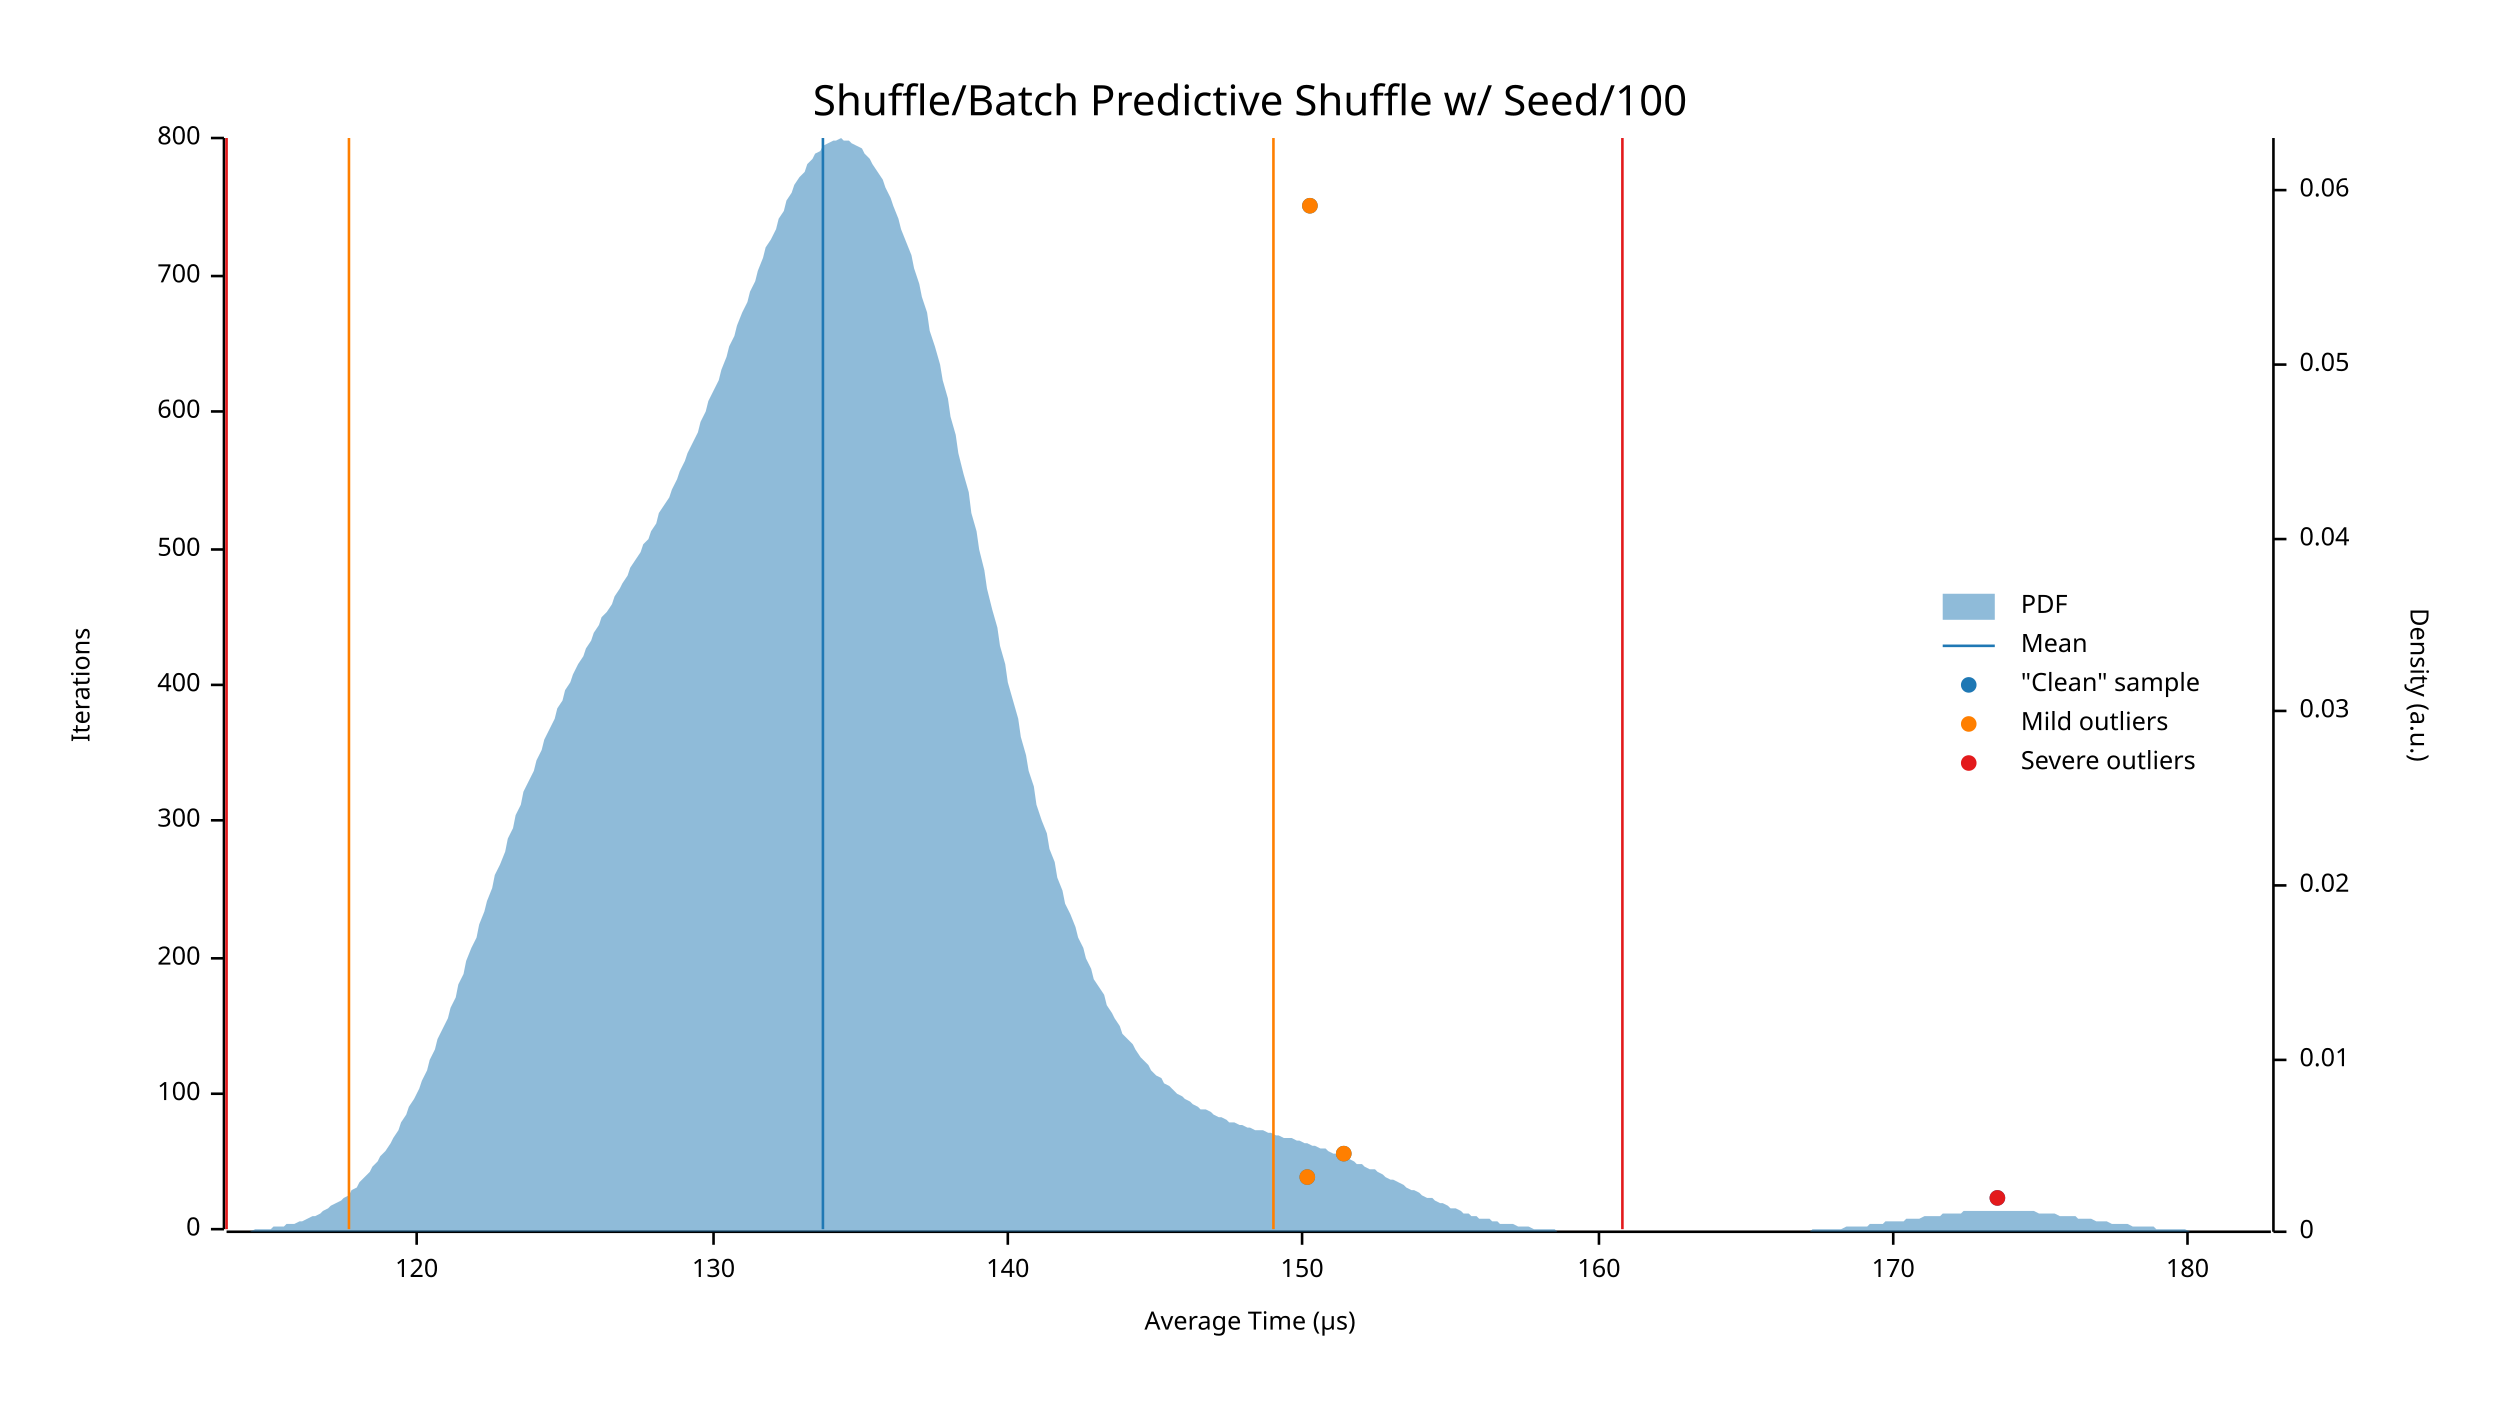
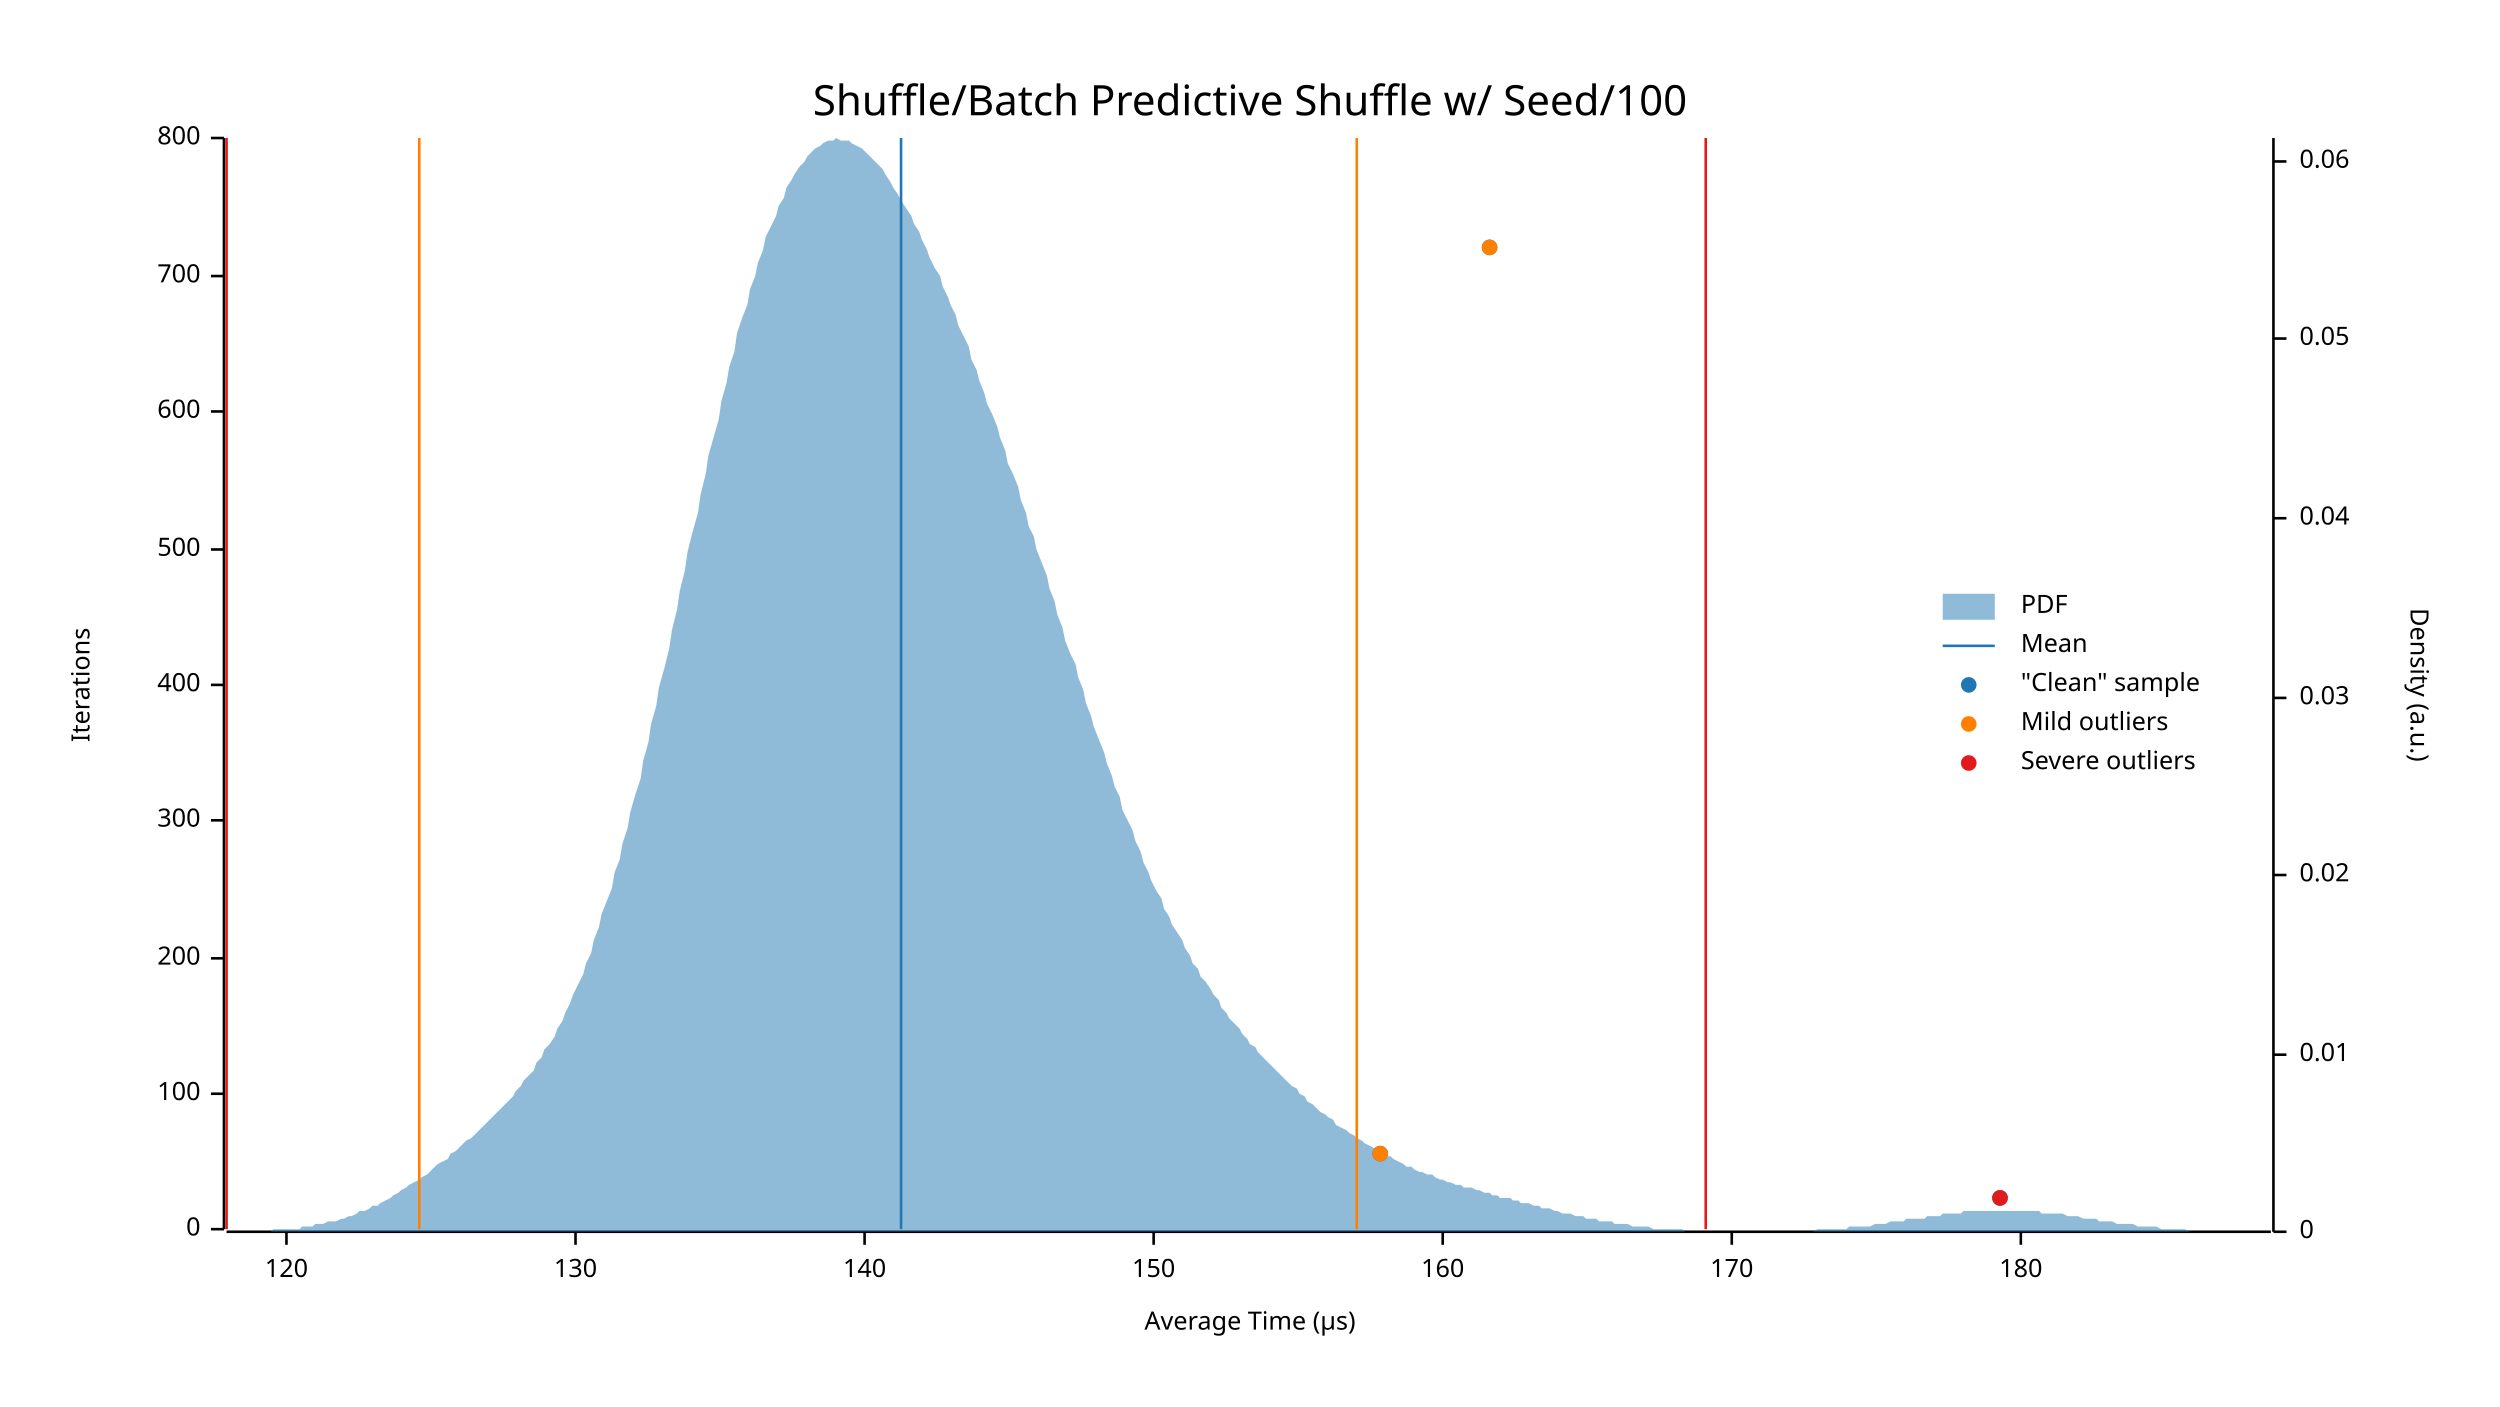
<svg xmlns="http://www.w3.org/2000/svg" width="960" height="540" viewBox="0 0 960 540">
  <text x="480" y="32" dy="0.76em" text-anchor="middle" font-family="sans-serif" font-size="16.129" opacity="1" fill="#000000">
Shuffle/Batch Predictive Shuffle w/ Seed/100
</text>
  <text x="27" y="263" dy="0.76em" text-anchor="middle" font-family="sans-serif" font-size="9.677" opacity="1" fill="#000000" transform="rotate(270, 27, 263)">
Iterations
</text>
  <text x="480" y="513" dy="-0.5ex" text-anchor="middle" font-family="sans-serif" font-size="9.677" opacity="1" fill="#000000">
Average Time (µs)
</text>
  <polyline fill="none" opacity="1" stroke="#000000" stroke-width="1" points="86,53 86,472 " />
  <text x="77" y="472" dy="0.5ex" text-anchor="end" font-family="sans-serif" font-size="9.677" opacity="1" fill="#000000">
0
</text>
  <polyline fill="none" opacity="1" stroke="#000000" stroke-width="1" points="81,472 86,472 " />
  <text x="77" y="420" dy="0.5ex" text-anchor="end" font-family="sans-serif" font-size="9.677" opacity="1" fill="#000000">
100
</text>
  <polyline fill="none" opacity="1" stroke="#000000" stroke-width="1" points="81,420 86,420 " />
  <text x="77" y="368" dy="0.5ex" text-anchor="end" font-family="sans-serif" font-size="9.677" opacity="1" fill="#000000">
200
</text>
  <polyline fill="none" opacity="1" stroke="#000000" stroke-width="1" points="81,368 86,368 " />
  <text x="77" y="315" dy="0.5ex" text-anchor="end" font-family="sans-serif" font-size="9.677" opacity="1" fill="#000000">
300
</text>
  <polyline fill="none" opacity="1" stroke="#000000" stroke-width="1" points="81,315 86,315 " />
  <text x="77" y="263" dy="0.5ex" text-anchor="end" font-family="sans-serif" font-size="9.677" opacity="1" fill="#000000">
400
</text>
  <polyline fill="none" opacity="1" stroke="#000000" stroke-width="1" points="81,263 86,263 " />
  <text x="77" y="211" dy="0.5ex" text-anchor="end" font-family="sans-serif" font-size="9.677" opacity="1" fill="#000000">
500
</text>
  <polyline fill="none" opacity="1" stroke="#000000" stroke-width="1" points="81,211 86,211 " />
  <text x="77" y="158" dy="0.5ex" text-anchor="end" font-family="sans-serif" font-size="9.677" opacity="1" fill="#000000">
600
</text>
  <polyline fill="none" opacity="1" stroke="#000000" stroke-width="1" points="81,158 86,158 " />
  <text x="77" y="106" dy="0.5ex" text-anchor="end" font-family="sans-serif" font-size="9.677" opacity="1" fill="#000000">
700
</text>
  <polyline fill="none" opacity="1" stroke="#000000" stroke-width="1" points="81,106 86,106 " />
  <text x="77" y="53" dy="0.5ex" text-anchor="end" font-family="sans-serif" font-size="9.677" opacity="1" fill="#000000">
800
</text>
  <polyline fill="none" opacity="1" stroke="#000000" stroke-width="1" points="81,53 86,53 " />
  <polyline fill="none" opacity="1" stroke="#000000" stroke-width="1" points="87,473 872,473 " />
-   <text x="160" y="483" dy="0.76em" text-anchor="middle" font-family="sans-serif" font-size="9.677" opacity="1" fill="#000000">
+   <text x="110" y="483" dy="0.76em" text-anchor="middle" font-family="sans-serif" font-size="9.677" opacity="1" fill="#000000">
120
</text>
-   <polyline fill="none" opacity="1" stroke="#000000" stroke-width="1" points="160,473 160,478 " />
-   <text x="274" y="483" dy="0.76em" text-anchor="middle" font-family="sans-serif" font-size="9.677" opacity="1" fill="#000000">
+   <polyline fill="none" opacity="1" stroke="#000000" stroke-width="1" points="110,473 110,478 " />
+   <text x="221" y="483" dy="0.76em" text-anchor="middle" font-family="sans-serif" font-size="9.677" opacity="1" fill="#000000">
130
</text>
-   <polyline fill="none" opacity="1" stroke="#000000" stroke-width="1" points="274,473 274,478 " />
-   <text x="387" y="483" dy="0.76em" text-anchor="middle" font-family="sans-serif" font-size="9.677" opacity="1" fill="#000000">
+   <polyline fill="none" opacity="1" stroke="#000000" stroke-width="1" points="221,473 221,478 " />
+   <text x="332" y="483" dy="0.76em" text-anchor="middle" font-family="sans-serif" font-size="9.677" opacity="1" fill="#000000">
140
</text>
-   <polyline fill="none" opacity="1" stroke="#000000" stroke-width="1" points="387,473 387,478 " />
-   <text x="500" y="483" dy="0.76em" text-anchor="middle" font-family="sans-serif" font-size="9.677" opacity="1" fill="#000000">
+   <polyline fill="none" opacity="1" stroke="#000000" stroke-width="1" points="332,473 332,478 " />
+   <text x="443" y="483" dy="0.76em" text-anchor="middle" font-family="sans-serif" font-size="9.677" opacity="1" fill="#000000">
150
</text>
-   <polyline fill="none" opacity="1" stroke="#000000" stroke-width="1" points="500,473 500,478 " />
-   <text x="614" y="483" dy="0.76em" text-anchor="middle" font-family="sans-serif" font-size="9.677" opacity="1" fill="#000000">
+   <polyline fill="none" opacity="1" stroke="#000000" stroke-width="1" points="443,473 443,478 " />
+   <text x="554" y="483" dy="0.76em" text-anchor="middle" font-family="sans-serif" font-size="9.677" opacity="1" fill="#000000">
160
</text>
-   <polyline fill="none" opacity="1" stroke="#000000" stroke-width="1" points="614,473 614,478 " />
-   <text x="727" y="483" dy="0.76em" text-anchor="middle" font-family="sans-serif" font-size="9.677" opacity="1" fill="#000000">
+   <polyline fill="none" opacity="1" stroke="#000000" stroke-width="1" points="554,473 554,478 " />
+   <text x="665" y="483" dy="0.76em" text-anchor="middle" font-family="sans-serif" font-size="9.677" opacity="1" fill="#000000">
170
</text>
-   <polyline fill="none" opacity="1" stroke="#000000" stroke-width="1" points="727,473 727,478 " />
-   <text x="840" y="483" dy="0.76em" text-anchor="middle" font-family="sans-serif" font-size="9.677" opacity="1" fill="#000000">
+   <polyline fill="none" opacity="1" stroke="#000000" stroke-width="1" points="665,473 665,478 " />
+   <text x="776" y="483" dy="0.76em" text-anchor="middle" font-family="sans-serif" font-size="9.677" opacity="1" fill="#000000">
180
</text>
-   <polyline fill="none" opacity="1" stroke="#000000" stroke-width="1" points="840,473 840,478 " />
+   <polyline fill="none" opacity="1" stroke="#000000" stroke-width="1" points="776,473 776,478 " />
  <text x="933" y="263" dy="0.76em" text-anchor="middle" font-family="sans-serif" font-size="9.677" opacity="1" fill="#000000" transform="rotate(90, 933, 263)">
Density (a.u.)
</text>
  <polyline fill="none" opacity="1" stroke="#000000" stroke-width="1" points="873,53 873,473 " />
  <text x="883" y="473" dy="0.5ex" text-anchor="start" font-family="sans-serif" font-size="9.677" opacity="1" fill="#000000">
0
</text>
  <polyline fill="none" opacity="1" stroke="#000000" stroke-width="1" points="873,473 878,473 " />
-   <text x="883" y="407" dy="0.5ex" text-anchor="start" font-family="sans-serif" font-size="9.677" opacity="1" fill="#000000">
+   <text x="883" y="405" dy="0.5ex" text-anchor="start" font-family="sans-serif" font-size="9.677" opacity="1" fill="#000000">
0.01
</text>
-   <polyline fill="none" opacity="1" stroke="#000000" stroke-width="1" points="873,407 878,407 " />
-   <text x="883" y="340" dy="0.5ex" text-anchor="start" font-family="sans-serif" font-size="9.677" opacity="1" fill="#000000">
+   <polyline fill="none" opacity="1" stroke="#000000" stroke-width="1" points="873,405 878,405 " />
+   <text x="883" y="336" dy="0.5ex" text-anchor="start" font-family="sans-serif" font-size="9.677" opacity="1" fill="#000000">
0.02
</text>
-   <polyline fill="none" opacity="1" stroke="#000000" stroke-width="1" points="873,340 878,340 " />
-   <text x="883" y="273" dy="0.5ex" text-anchor="start" font-family="sans-serif" font-size="9.677" opacity="1" fill="#000000">
+   <polyline fill="none" opacity="1" stroke="#000000" stroke-width="1" points="873,336 878,336 " />
+   <text x="883" y="268" dy="0.5ex" text-anchor="start" font-family="sans-serif" font-size="9.677" opacity="1" fill="#000000">
0.03
</text>
-   <polyline fill="none" opacity="1" stroke="#000000" stroke-width="1" points="873,273 878,273 " />
-   <text x="883" y="207" dy="0.5ex" text-anchor="start" font-family="sans-serif" font-size="9.677" opacity="1" fill="#000000">
+   <polyline fill="none" opacity="1" stroke="#000000" stroke-width="1" points="873,268 878,268 " />
+   <text x="883" y="199" dy="0.5ex" text-anchor="start" font-family="sans-serif" font-size="9.677" opacity="1" fill="#000000">
0.04
</text>
-   <polyline fill="none" opacity="1" stroke="#000000" stroke-width="1" points="873,207 878,207 " />
-   <text x="883" y="140" dy="0.5ex" text-anchor="start" font-family="sans-serif" font-size="9.677" opacity="1" fill="#000000">
+   <polyline fill="none" opacity="1" stroke="#000000" stroke-width="1" points="873,199 878,199 " />
+   <text x="883" y="130" dy="0.5ex" text-anchor="start" font-family="sans-serif" font-size="9.677" opacity="1" fill="#000000">
0.05
</text>
-   <polyline fill="none" opacity="1" stroke="#000000" stroke-width="1" points="873,140 878,140 " />
-   <text x="883" y="73" dy="0.5ex" text-anchor="start" font-family="sans-serif" font-size="9.677" opacity="1" fill="#000000">
+   <polyline fill="none" opacity="1" stroke="#000000" stroke-width="1" points="873,130 878,130 " />
+   <text x="883" y="62" dy="0.5ex" text-anchor="start" font-family="sans-serif" font-size="9.677" opacity="1" fill="#000000">
0.06
</text>
-   <polyline fill="none" opacity="1" stroke="#000000" stroke-width="1" points="873,73 878,73 " />
-   <polygon opacity="0.5" fill="#1F78B4" points="87,473 88,473 90,473 91,473 93,473 94,473 96,473 98,472 99,472 101,472 102,472 104,472 105,471 107,471 109,471 110,470 112,470 113,470 115,469 116,469 118,468 120,467 121,467 123,466 124,465 126,464 127,463 129,462 131,461 132,460 134,459 135,457 137,456 138,454 140,452 142,450 143,448 145,446 146,444 148,442 150,439 151,437 153,434 154,431 156,428 157,425 159,422 161,418 162,415 164,411 165,407 167,403 168,399 170,395 172,391 173,387 175,383 176,378 178,374 179,369 181,364 183,360 184,355 186,350 187,346 189,341 190,336 192,332 194,327 195,322 197,318 198,313 200,309 201,304 203,300 205,296 206,292 208,288 209,284 211,280 213,276 214,272 216,269 217,265 219,262 220,259 222,255 224,252 225,249 227,246 228,243 230,240 231,237 233,235 235,232 236,229 238,226 239,224 241,221 242,218 244,215 246,212 247,209 249,207 250,204 252,201 253,197 255,194 257,191 258,188 260,184 261,181 263,177 264,174 266,170 268,166 269,162 271,158 272,154 274,150 276,146 277,142 279,137 280,133 282,129 283,125 285,120 287,116 288,112 290,108 291,104 293,99 294,95 296,92 298,88 299,84 301,81 302,77 304,74 305,71 307,68 309,66 310,63 312,61 313,59 315,58 316,56 318,55 320,54 321,54 323,53 324,54 326,54 327,55 329,56 331,57 332,59 334,61 335,63 337,66 339,69 340,72 342,76 343,79 345,84 346,88 348,93 350,98 351,103 353,109 354,114 356,120 357,127 359,133 361,140 362,146 364,153 365,160 367,167 368,174 370,182 372,189 373,197 375,204 376,211 378,219 379,226 381,234 383,241 384,248 386,255 387,262 389,269 391,276 392,283 394,290 395,296 397,302 398,309 400,315 402,320 403,326 405,331 406,337 408,342 409,347 411,351 413,356 414,360 416,364 417,368 419,372 420,376 422,379 424,382 425,386 427,389 428,391 430,394 431,397 433,399 435,401 436,403 438,406 439,407 441,409 442,411 444,413 446,414 447,416 449,417 450,418 452,420 454,421 455,422 457,423 458,424 460,425 461,426 463,426 465,427 466,428 468,429 469,429 471,430 472,431 474,431 476,432 477,432 479,433 480,433 482,434 483,434 485,434 487,435 488,435 490,436 491,436 493,437 494,437 496,437 498,438 499,438 501,439 502,439 504,440 505,440 507,441 509,441 510,442 512,443 513,443 515,444 517,444 518,445 520,446 521,447 523,447 524,448 526,449 528,449 529,450 531,451 532,452 534,453 535,453 537,454 539,455 540,456 542,457 543,457 545,458 546,459 548,460 550,460 551,461 553,462 554,462 556,463 557,464 559,464 561,465 562,466 564,466 565,467 567,467 568,468 570,468 572,468 573,469 575,469 576,470 578,470 580,470 581,470 583,471 584,471 586,471 587,471 589,472 591,472 592,472 594,472 595,472 597,472 598,473 600,473 602,473 603,473 605,473 606,473 608,473 609,473 611,473 613,473 614,473 616,473 617,473 619,473 620,473 622,473 624,473 625,473 627,473 628,473 630,473 632,473 633,473 635,473 636,473 638,473 639,473 641,473 643,473 644,473 646,473 647,473 649,473 650,473 652,473 654,473 655,473 657,473 658,473 660,473 661,473 663,473 665,473 666,473 668,473 669,473 671,473 672,473 674,473 676,473 677,473 679,473 680,473 682,473 683,473 685,473 687,473 688,473 690,473 691,473 693,473 695,473 696,472 698,472 699,472 701,472 702,472 704,472 706,472 707,472 709,471 710,471 712,471 713,471 715,471 717,471 718,470 720,470 721,470 723,470 724,469 726,469 728,469 729,469 731,469 732,468 734,468 735,468 737,468 739,467 740,467 742,467 743,467 745,467 746,466 748,466 750,466 751,466 753,466 754,465 756,465 758,465 759,465 761,465 762,465 764,465 765,465 767,465 769,465 770,465 772,465 773,465 775,465 776,465 778,465 780,465 781,465 783,466 784,466 786,466 787,466 789,466 791,467 792,467 794,467 795,467 797,467 798,468 800,468 802,468 803,468 805,469 806,469 808,469 809,469 811,470 813,470 814,470 816,470 817,470 819,471 821,471 822,471 824,471 825,471 827,471 828,472 830,472 832,472 833,472 835,472 836,472 838,472 839,472 841,473 843,473 844,473 846,473 847,473 849,473 850,473 852,473 854,473 855,473 857,473 858,473 860,473 861,473 863,473 865,473 866,473 868,473 869,473 871,473 873,473 873,473 87,473 " />
-   <polyline fill="none" opacity="1" stroke="#1F78B4" stroke-width="1" points="316,472 316,53 " />
-   <polyline fill="none" opacity="1" stroke="#FF7F00" stroke-width="1" points="134,472 134,53 " />
-   <polyline fill="none" opacity="1" stroke="#FF7F00" stroke-width="1" points="489,472 489,53 " />
+   <polyline fill="none" opacity="1" stroke="#000000" stroke-width="1" points="873,62 878,62 " />
+   <polygon opacity="0.5" fill="#1F78B4" points="87,473 88,473 90,473 91,473 93,473 94,473 96,473 98,473 99,473 101,473 102,473 104,473 105,472 107,472 109,472 110,472 112,472 113,472 115,472 116,471 118,471 120,471 121,470 123,470 124,470 126,469 127,469 129,469 131,468 132,468 134,467 135,467 137,466 138,465 140,465 142,464 143,463 145,463 146,462 148,461 150,460 151,459 153,458 154,457 156,456 157,455 159,454 161,453 162,452 164,451 165,450 167,448 168,447 170,446 172,445 173,443 175,442 176,441 178,439 179,438 181,437 183,435 184,434 186,432 187,431 189,429 190,428 192,426 194,424 195,423 197,421 198,419 200,417 201,415 203,413 205,411 206,408 208,406 209,403 211,401 213,398 214,395 216,392 217,389 219,385 220,382 222,378 224,374 225,370 227,366 228,361 230,356 231,351 233,346 235,341 236,335 238,330 239,324 241,318 242,312 244,305 246,299 247,292 249,285 250,278 252,271 253,264 255,257 257,249 258,242 260,234 261,227 263,219 264,212 266,204 268,197 269,190 271,182 272,175 274,168 276,161 277,154 279,147 280,141 282,135 283,128 285,122 287,117 288,111 290,106 291,101 293,96 294,91 296,87 298,83 299,79 301,76 302,72 304,69 305,67 307,64 309,62 310,60 312,58 313,57 315,56 316,55 318,54 320,54 321,53 323,54 324,54 326,54 327,55 329,56 331,57 332,58 334,60 335,61 337,63 339,65 340,67 342,70 343,72 345,75 346,77 348,80 350,83 351,86 353,89 354,92 356,96 357,99 359,103 361,106 362,110 364,114 365,117 367,121 368,125 370,129 372,133 373,138 375,142 376,146 378,151 379,155 381,159 383,164 384,168 386,173 387,178 389,182 391,187 392,192 394,197 395,202 397,206 398,211 400,216 402,221 403,226 405,231 406,236 408,241 409,246 411,251 413,255 414,260 416,265 417,270 419,275 420,279 422,284 424,289 425,293 427,298 428,302 430,306 431,311 433,315 435,319 436,323 438,327 439,331 441,335 442,338 444,342 446,345 447,349 449,352 450,355 452,358 454,361 455,364 457,367 458,370 460,372 461,375 463,377 465,380 466,382 468,384 469,387 471,389 472,391 474,393 476,395 477,397 479,399 480,401 482,402 483,404 485,406 487,408 488,409 490,411 491,412 493,414 494,415 496,417 498,418 499,420 501,421 502,423 504,424 505,425 507,427 509,428 510,429 512,430 513,432 515,433 517,434 518,435 520,436 521,437 523,438 524,439 526,440 528,441 529,442 531,443 532,444 534,444 535,445 537,446 539,447 540,448 542,448 543,449 545,450 546,450 548,451 550,451 551,452 553,453 554,453 556,454 557,454 559,455 561,455 562,456 564,456 565,456 567,457 568,457 570,458 572,458 573,459 575,459 576,460 578,460 580,460 581,461 583,461 584,462 586,462 587,462 589,463 591,463 592,464 594,464 595,464 597,465 598,465 600,466 602,466 603,466 605,467 606,467 608,467 609,468 611,468 613,468 614,469 616,469 617,469 619,469 620,470 622,470 624,470 625,470 627,471 628,471 630,471 632,471 633,471 635,472 636,472 638,472 639,472 641,472 643,472 644,472 646,472 647,473 649,473 650,473 652,473 654,473 655,473 657,473 658,473 660,473 661,473 663,473 665,473 666,473 668,473 669,473 671,473 672,473 674,473 676,473 677,473 679,473 680,473 682,473 683,473 685,473 687,473 688,473 690,473 691,473 693,473 695,473 696,473 698,472 699,472 701,472 702,472 704,472 706,472 707,472 709,472 710,471 712,471 713,471 715,471 717,471 718,471 720,470 721,470 723,470 724,470 726,469 728,469 729,469 731,469 732,468 734,468 735,468 737,468 739,468 740,467 742,467 743,467 745,467 746,466 748,466 750,466 751,466 753,466 754,465 756,465 758,465 759,465 761,465 762,465 764,465 765,465 767,465 769,465 770,465 772,465 773,465 775,465 776,465 778,465 780,465 781,465 783,465 784,466 786,466 787,466 789,466 791,466 792,466 794,467 795,467 797,467 798,467 800,468 802,468 803,468 805,468 806,469 808,469 809,469 811,469 813,470 814,470 816,470 817,470 819,470 821,471 822,471 824,471 825,471 827,471 828,471 830,472 832,472 833,472 835,472 836,472 838,472 839,472 841,473 843,473 844,473 846,473 847,473 849,473 850,473 852,473 854,473 855,473 857,473 858,473 860,473 861,473 863,473 865,473 866,473 868,473 869,473 871,473 873,473 873,473 87,473 " />
+   <polyline fill="none" opacity="1" stroke="#1F78B4" stroke-width="1" points="346,472 346,53 " />
+   <polyline fill="none" opacity="1" stroke="#FF7F00" stroke-width="1" points="161,472 161,53 " />
+   <polyline fill="none" opacity="1" stroke="#FF7F00" stroke-width="1" points="521,472 521,53 " />
  <polyline fill="none" opacity="1" stroke="#E31A1C" stroke-width="1" points="87,472 87,53 " />
-   <polyline fill="none" opacity="1" stroke="#E31A1C" stroke-width="1" points="623,472 623,53 " />
-   <circle cx="767" cy="460" r="3" opacity="1" fill="#1F78B4" stroke="none" stroke-width="1" />
-   <circle cx="502" cy="452" r="3" opacity="1" fill="#1F78B4" stroke="none" stroke-width="1" />
-   <circle cx="516" cy="443" r="3" opacity="1" fill="#1F78B4" stroke="none" stroke-width="1" />
-   <circle cx="503" cy="79" r="3" opacity="1" fill="#1F78B4" stroke="none" stroke-width="1" />
-   <circle cx="502" cy="452" r="3" opacity="1" fill="#FF7F00" stroke="none" stroke-width="1" />
-   <circle cx="516" cy="443" r="3" opacity="1" fill="#FF7F00" stroke="none" stroke-width="1" />
-   <circle cx="503" cy="79" r="3" opacity="1" fill="#FF7F00" stroke="none" stroke-width="1" />
-   <circle cx="767" cy="460" r="3" opacity="1" fill="#E31A1C" stroke="none" stroke-width="1" />
+   <polyline fill="none" opacity="1" stroke="#E31A1C" stroke-width="1" points="655,472 655,53 " />
+   <circle cx="768" cy="460" r="3" opacity="1" fill="#1F78B4" stroke="none" stroke-width="1" />
+   <circle cx="530" cy="443" r="3" opacity="1" fill="#1F78B4" stroke="none" stroke-width="1" />
+   <circle cx="572" cy="95" r="3" opacity="1" fill="#1F78B4" stroke="none" stroke-width="1" />
+   <circle cx="530" cy="443" r="3" opacity="1" fill="#FF7F00" stroke="none" stroke-width="1" />
+   <circle cx="572" cy="95" r="3" opacity="1" fill="#FF7F00" stroke="none" stroke-width="1" />
+   <circle cx="768" cy="460" r="3" opacity="1" fill="#E31A1C" stroke="none" stroke-width="1" />
  <text x="776" y="228" dy="0.76em" text-anchor="start" font-family="sans-serif" font-size="9.677" opacity="1" fill="#000000">
PDF
</text>
  <text x="776" y="243" dy="0.76em" text-anchor="start" font-family="sans-serif" font-size="9.677" opacity="1" fill="#000000">
Mean
</text>
  <text x="776" y="258" dy="0.76em" text-anchor="start" font-family="sans-serif" font-size="9.677" opacity="1" fill="#000000">
"Clean" sample
</text>
  <text x="776" y="273" dy="0.76em" text-anchor="start" font-family="sans-serif" font-size="9.677" opacity="1" fill="#000000">
Mild outliers
</text>
  <text x="776" y="288" dy="0.76em" text-anchor="start" font-family="sans-serif" font-size="9.677" opacity="1" fill="#000000">
Severe outliers
</text>
  <rect x="746" y="228" width="20" height="10" opacity="0.5" fill="#1F78B4" stroke="none" />
  <polyline fill="none" opacity="1" stroke="#1F78B4" stroke-width="1" points="746,248 766,248 " />
  <circle cx="756" cy="263" r="3" opacity="1" fill="#1F78B4" stroke="none" stroke-width="1" />
  <circle cx="756" cy="278" r="3" opacity="1" fill="#FF7F00" stroke="none" stroke-width="1" />
  <circle cx="756" cy="293" r="3" opacity="1" fill="#E31A1C" stroke="none" stroke-width="1" />
</svg>
